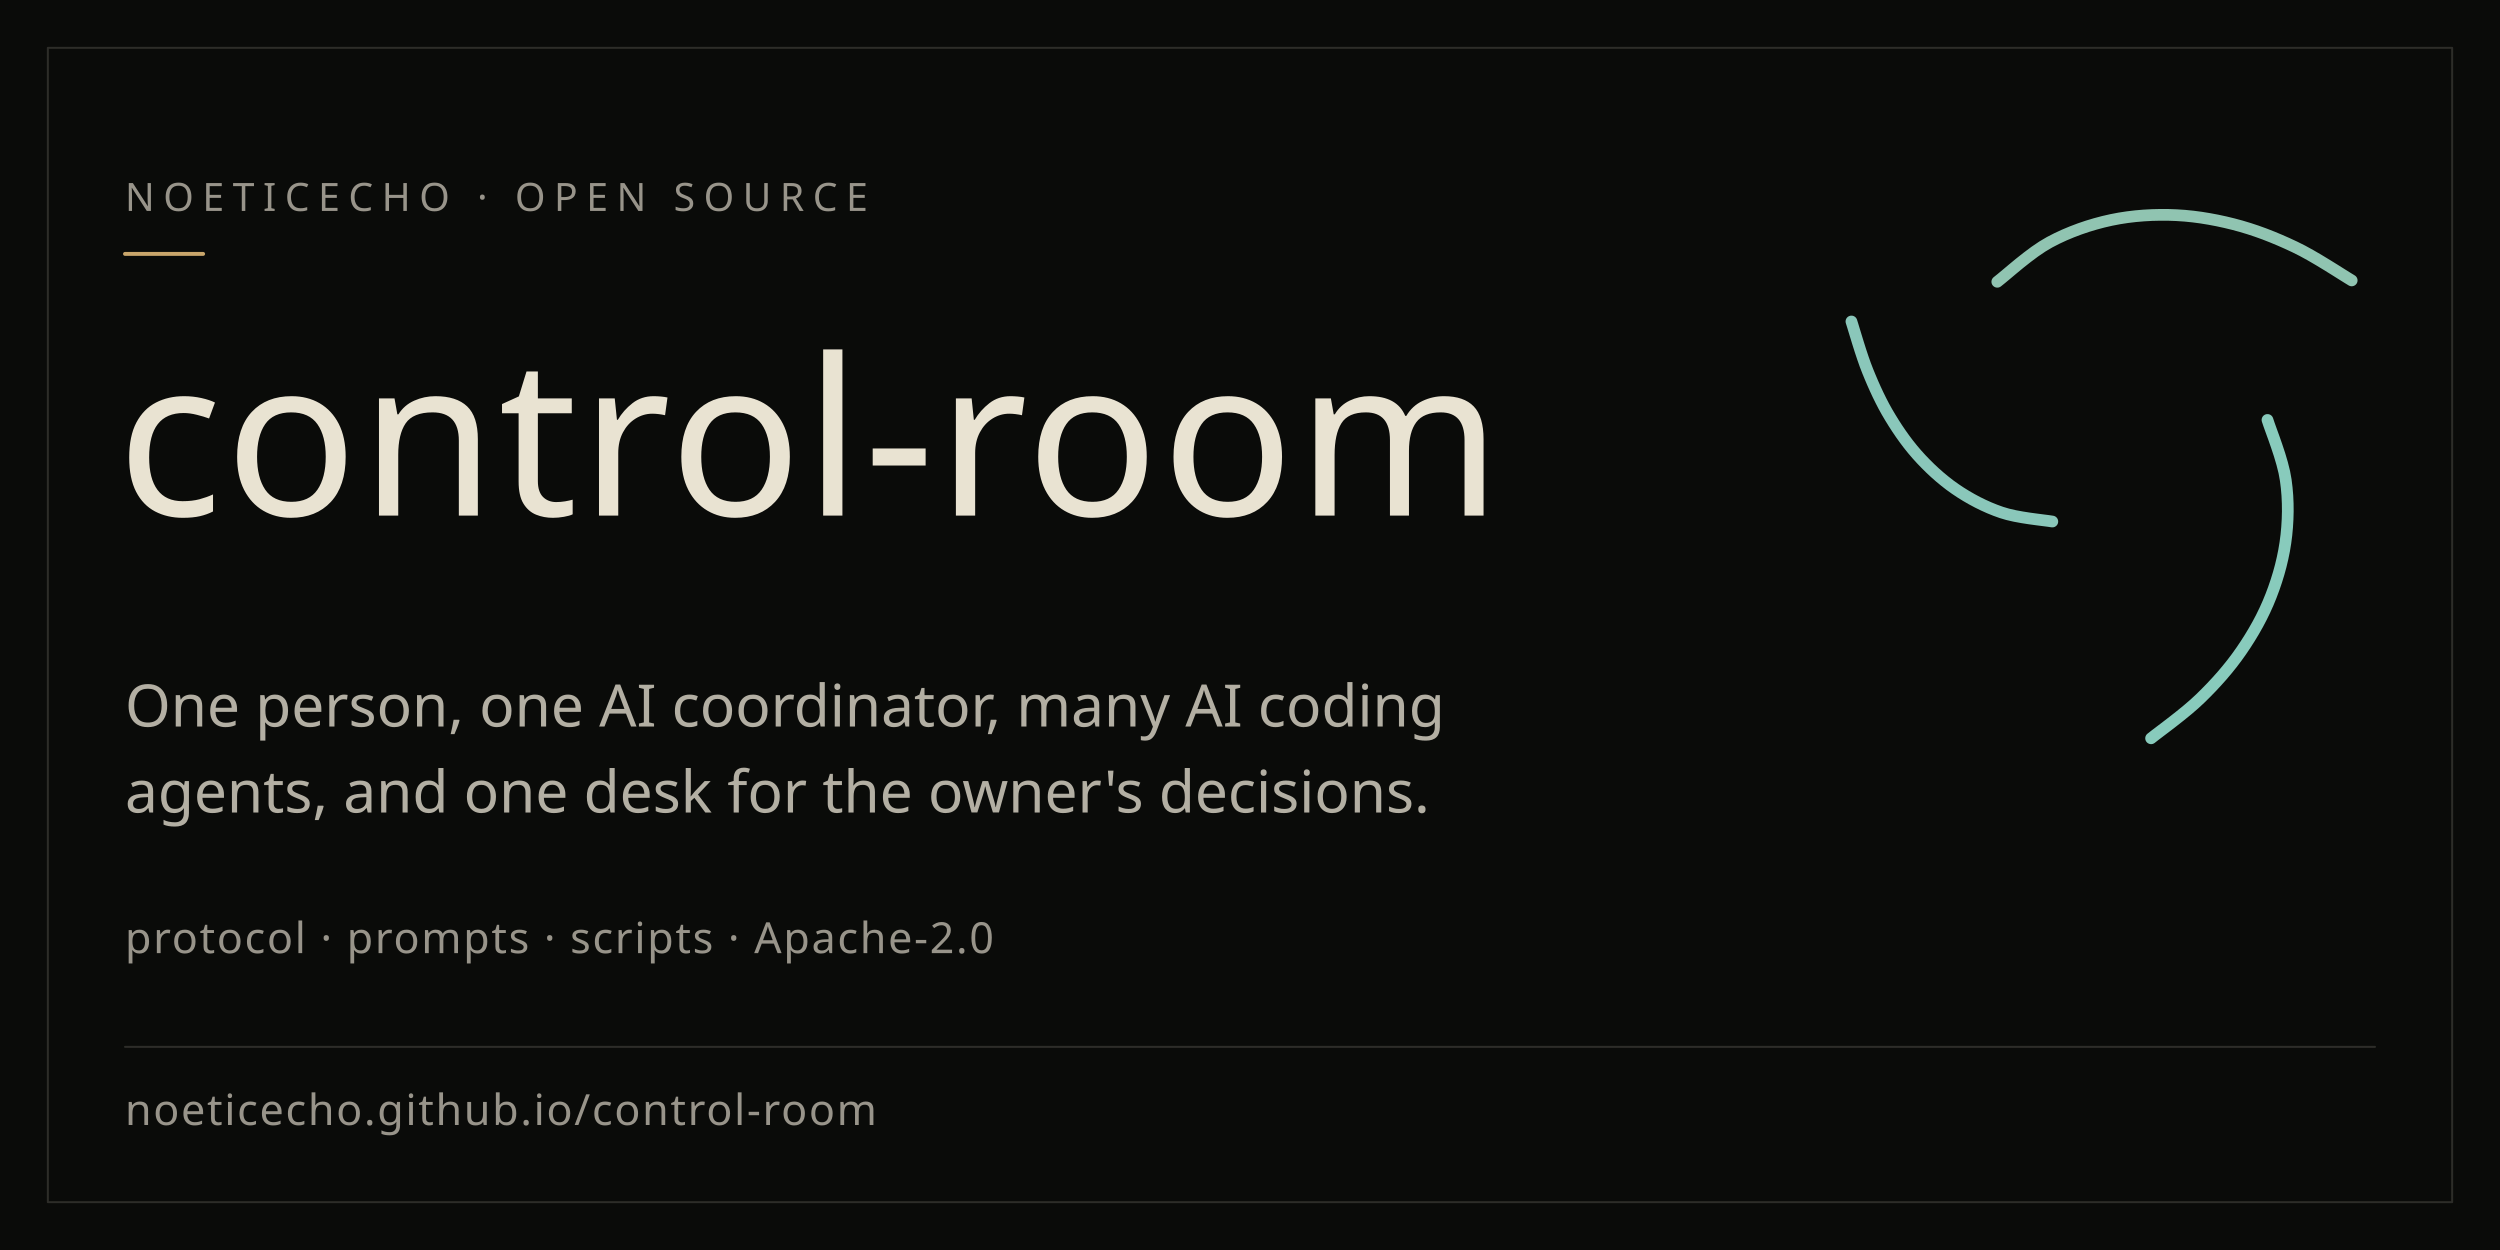
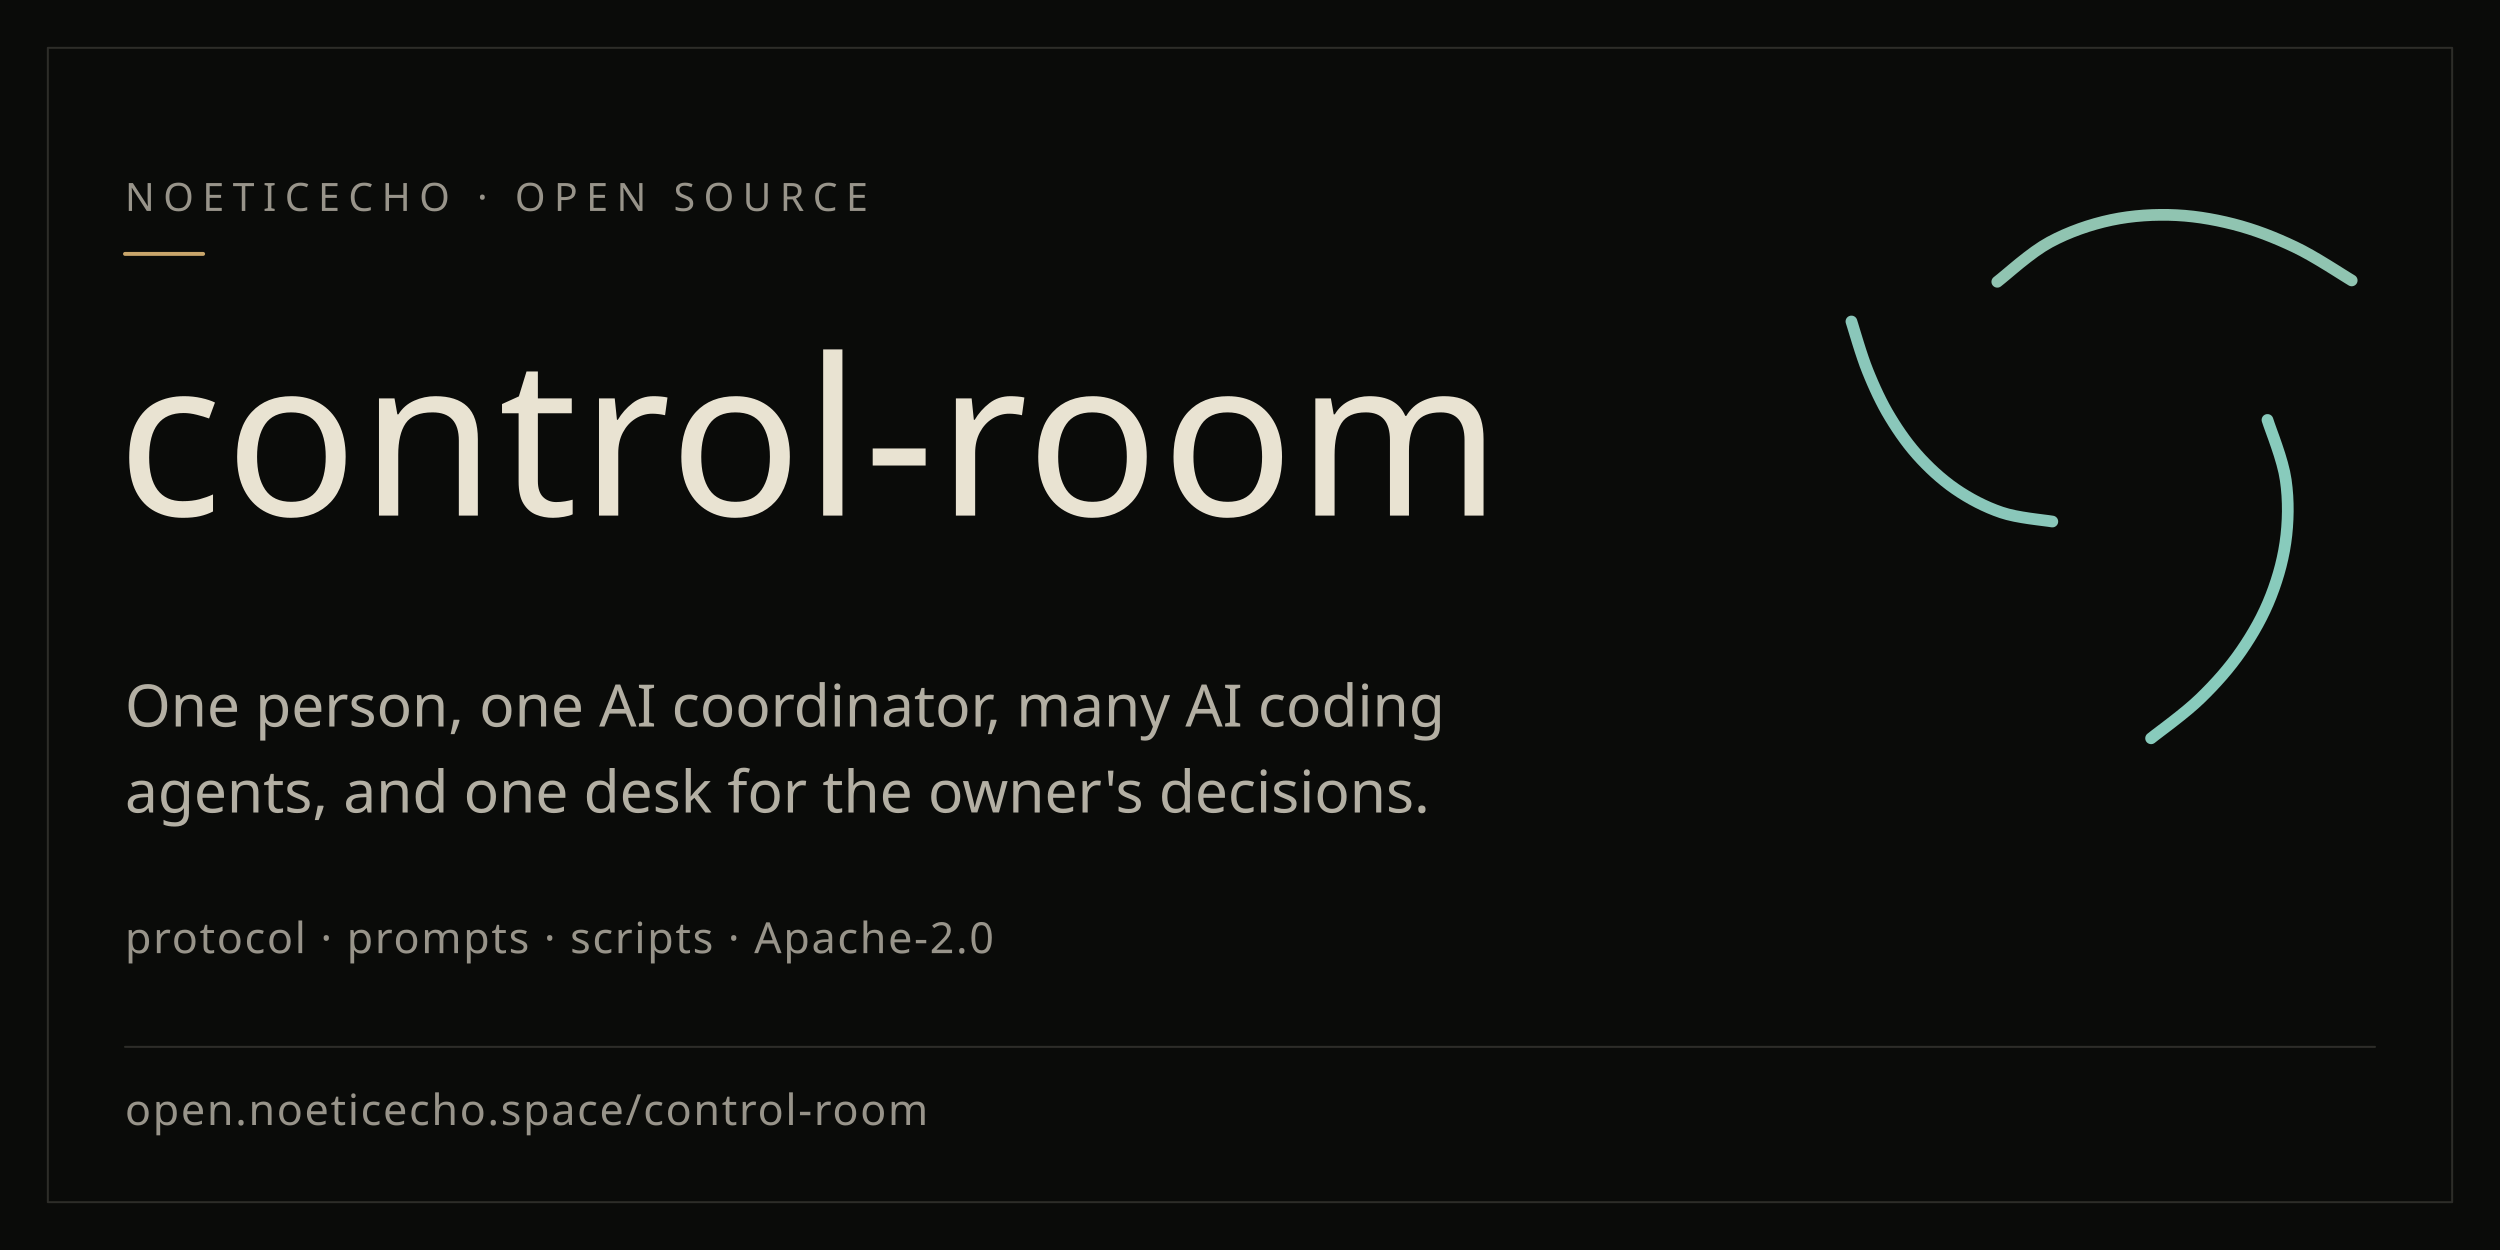
<svg xmlns="http://www.w3.org/2000/svg" width="1280" height="640" viewBox="0 0 1280 640" fill="none" stroke-linecap="round" stroke-linejoin="round">
  <rect width="1280" height="640" fill="#0A0B09" />
  <rect x="24.5" y="24.5" width="1231" height="591" stroke="rgba(233,227,210,0.16)" stroke-width="1" />
  <text x="64" y="108" font-family="JetBrains Mono" font-size="20" letter-spacing="4.4" fill="#98948A">NOETICECHO · OPEN SOURCE</text>
  <line x1="64" y1="130" x2="104" y2="130" stroke="#C9A66B" stroke-width="2" />
  <text x="60" y="264" font-family="Literata" font-size="112" letter-spacing="1.5" fill="#E9E3D2">control-room</text>
  <text x="64" y="372" font-family="IBM Plex Sans" font-size="30" fill="#B3AFA3">One person, one AI coordinator, many AI coding</text>
  <text x="64" y="416" font-family="IBM Plex Sans" font-size="30" fill="#B3AFA3">agents, and one desk for the owner's decisions.</text>
  <text x="64" y="488" font-family="JetBrains Mono" font-size="22" letter-spacing="0.9" fill="#98948A">protocol · prompts · scripts · Apache-2.0</text>
  <line x1="64" y1="536" x2="1216" y2="536" stroke="rgba(233,227,210,0.16)" stroke-width="1" />
-   <text x="64" y="576" font-family="JetBrains Mono" font-size="22" letter-spacing="0.9" fill="#98948A">noeticecho.github.io/control-room</text>
+   <text x="64" y="576" font-family="JetBrains Mono" font-size="22" letter-spacing="0.9" fill="#98948A">open.noeticecho.space/control-room</text>
  <g>
    <path d="M1204.07 143.57L1201.83 142.20L1198.86 140.34L1195.33 138.12L1191.39 135.68L1187.22 133.15L1182.98 130.68L1178.83 128.40L1174.92 126.44L1171.11 124.67L1167.26 122.97L1163.37 121.35L1159.44 119.81L1155.48 118.38L1151.49 117.06L1147.48 115.85L1143.45 114.76L1139.37 113.77L1135.26 112.88L1131.12 112.10L1126.95 111.42L1122.77 110.87L1118.59 110.45L1114.42 110.17L1110.25 110.02L1106.06 110.00L1101.84 110.10L1097.62 110.33L1093.41 110.69L1089.22 111.19L1085.07 111.83L1080.96 112.62L1076.90 113.55L1072.85 114.63L1068.81 115.84L1064.80 117.20L1060.84 118.70L1056.94 120.33L1053.13 122.10L1049.42 124.01L1045.70 126.21L1041.82 128.84L1037.91 131.76L1034.10 134.77L1030.54 137.71L1027.35 140.39L1024.66 142.63L1022.62 144.27" stroke="rgb(144,196,177)" stroke-width="6.00" />
    <path d="M1101.36 378.00L1103.34 376.45L1106.01 374.42L1109.19 372.01L1112.70 369.31L1116.37 366.42L1120.01 363.45L1123.45 360.49L1126.52 357.65L1129.38 354.82L1132.20 351.93L1134.95 348.98L1137.64 345.97L1140.24 342.89L1142.76 339.76L1145.18 336.56L1147.50 333.30L1149.74 329.97L1151.91 326.57L1153.99 323.11L1155.98 319.60L1157.86 316.03L1159.62 312.41L1161.26 308.76L1162.77 305.06L1164.18 301.30L1165.48 297.48L1166.67 293.62L1167.74 289.71L1168.67 285.78L1169.47 281.84L1170.12 277.89L1170.63 273.94L1171.00 269.94L1171.24 265.90L1171.35 261.85L1171.31 257.80L1171.13 253.76L1170.79 249.75L1170.30 245.78L1169.56 241.72L1168.47 237.36L1167.15 232.88L1165.69 228.46L1164.24 224.29L1162.88 220.54L1161.75 217.39L1160.95 215.01" stroke="rgb(136,203,188)" stroke-width="6.00" />
    <path d="M947.93 164.60L948.55 166.57L949.35 169.22L950.31 172.36L951.38 175.85L952.54 179.52L953.76 183.19L955.00 186.72L956.24 189.94L957.50 193.01L958.80 196.07L960.15 199.10L961.55 202.11L963.02 205.09L964.54 208.03L966.14 210.92L967.82 213.76L969.56 216.58L971.36 219.37L973.23 222.13L975.17 224.84L977.17 227.50L979.25 230.09L981.39 232.60L983.61 235.05L985.91 237.44L988.27 239.78L990.71 242.06L993.22 244.27L995.79 246.39L998.41 248.43L1001.10 250.35L1003.84 252.18L1006.66 253.93L1009.54 255.59L1012.49 257.17L1015.49 258.64L1018.53 260.01L1021.60 261.25L1024.70 262.37L1027.97 263.34L1031.58 264.17L1035.37 264.87L1039.15 265.46L1042.76 265.95L1046.01 266.37L1048.75 266.72L1050.79 267.02" stroke="rgb(138,199,186)" stroke-width="6.00" />
  </g>
</svg>
